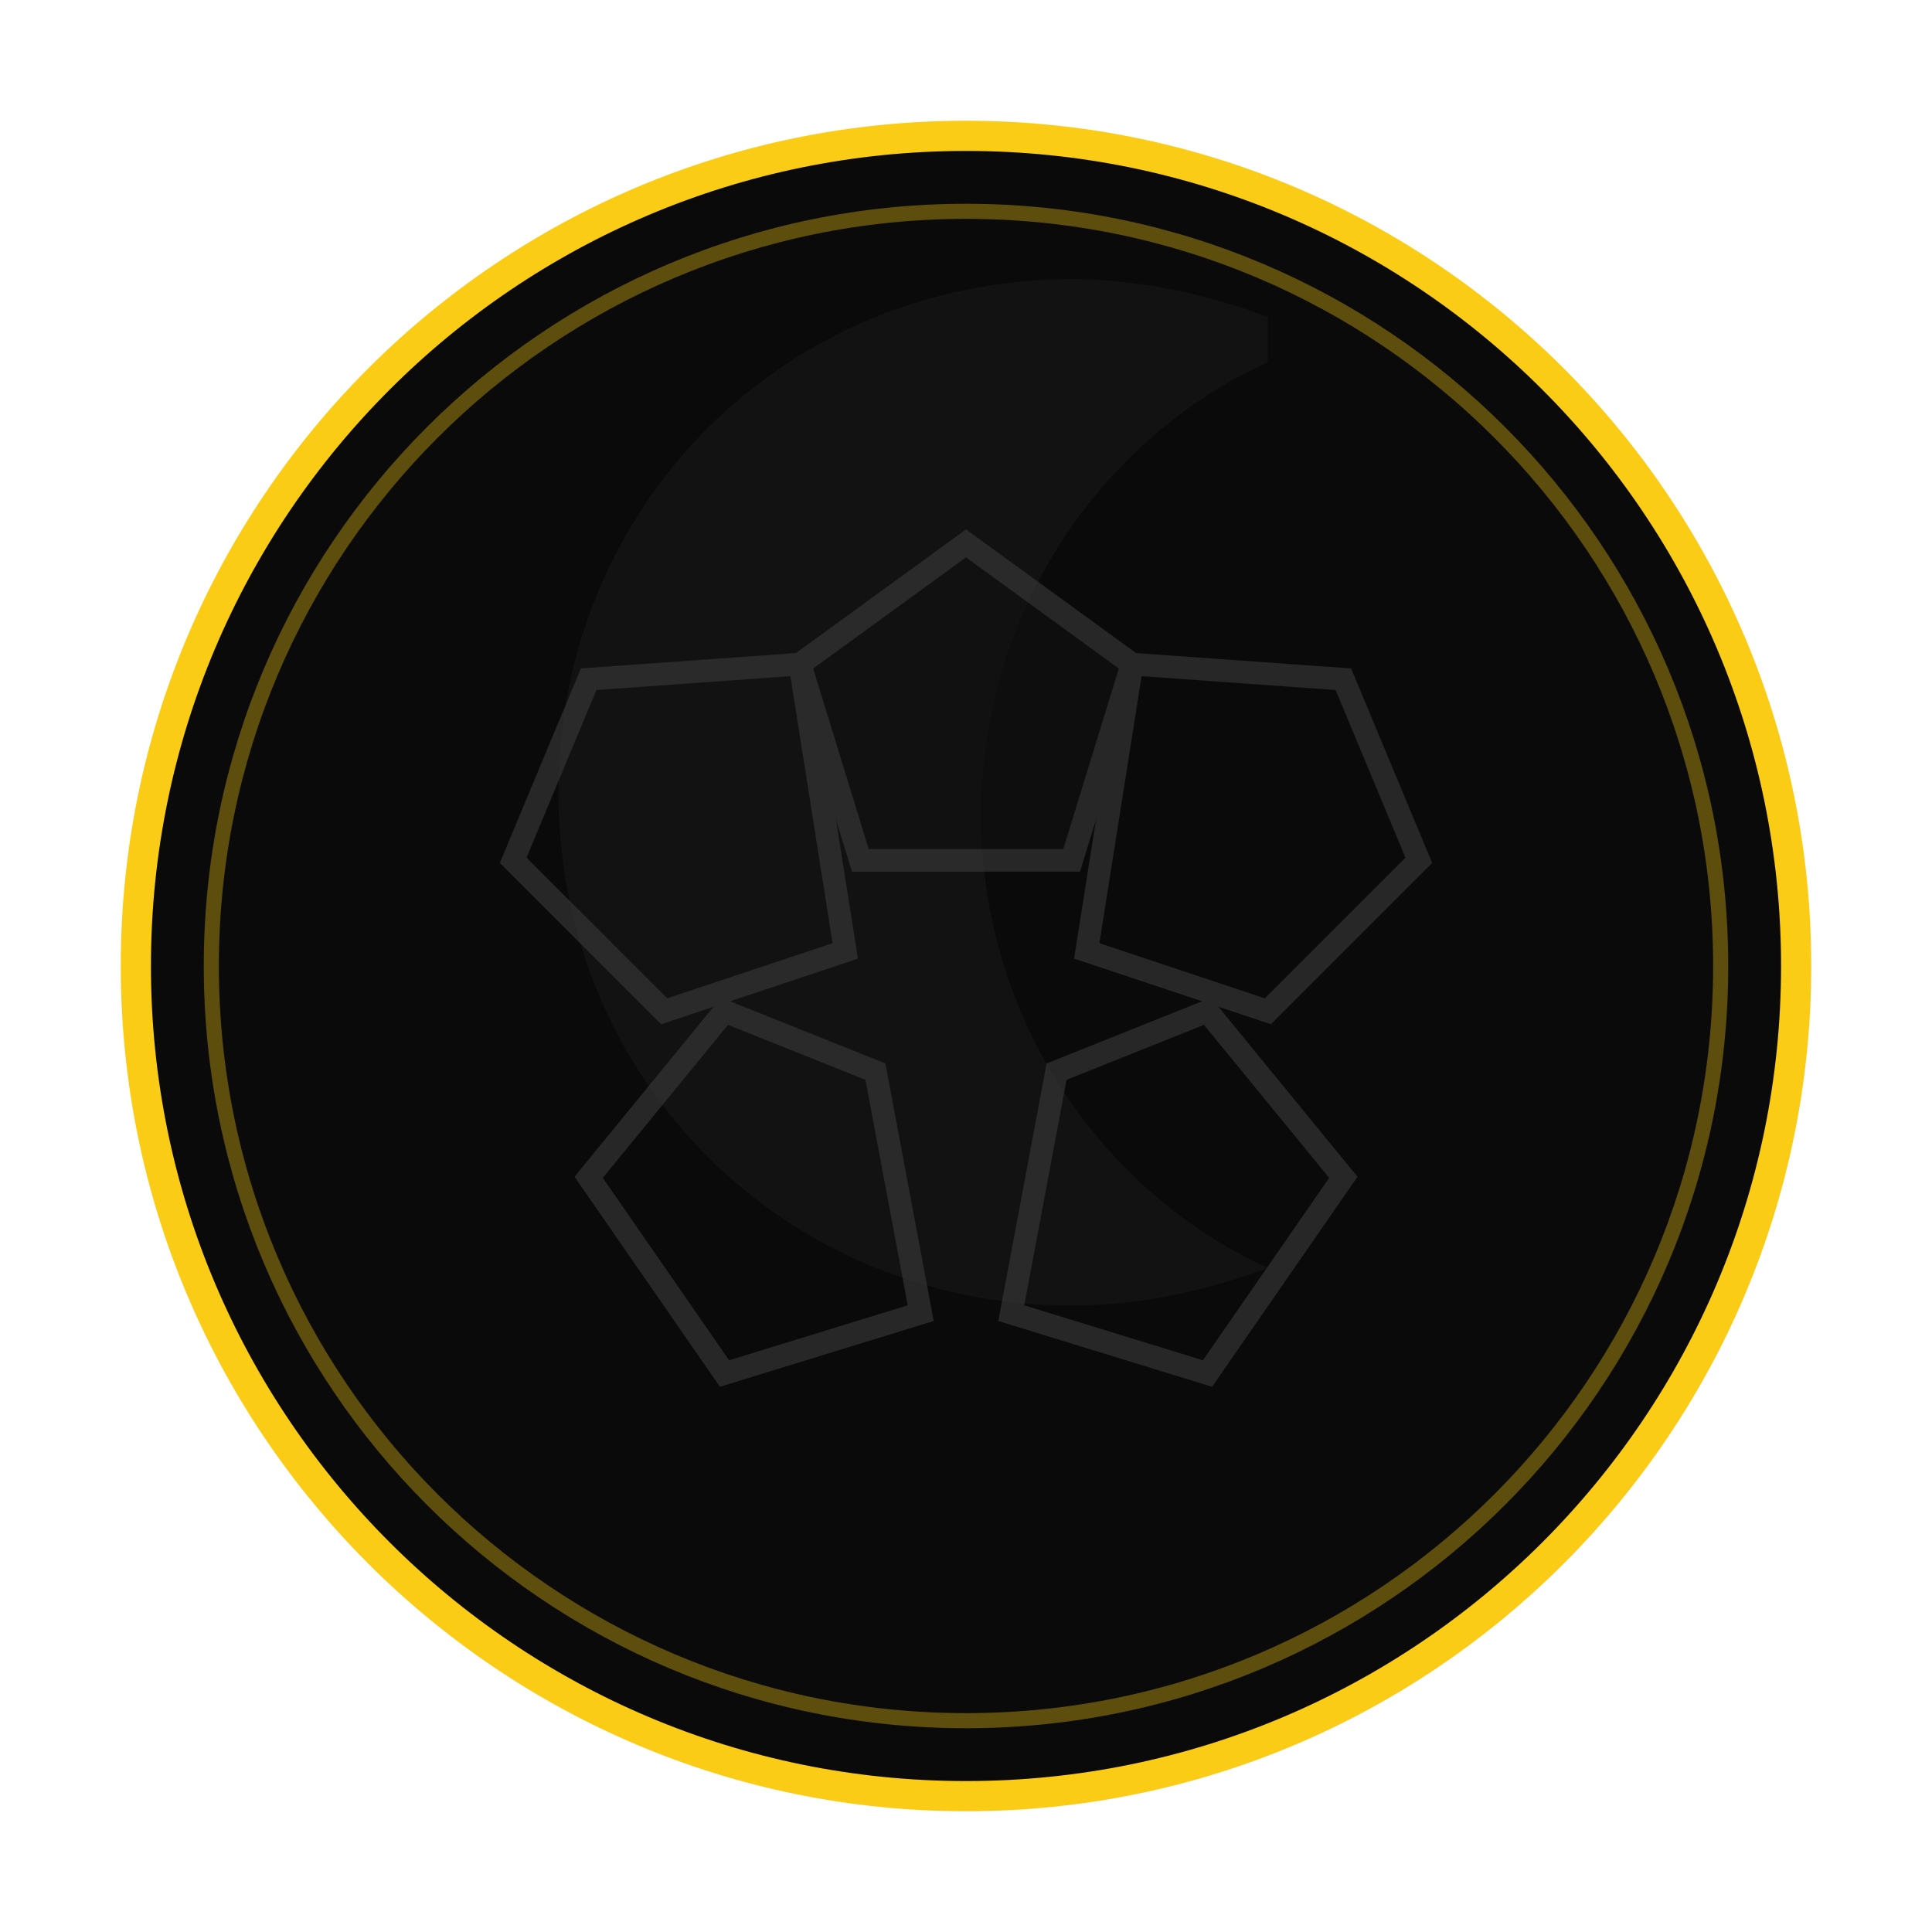
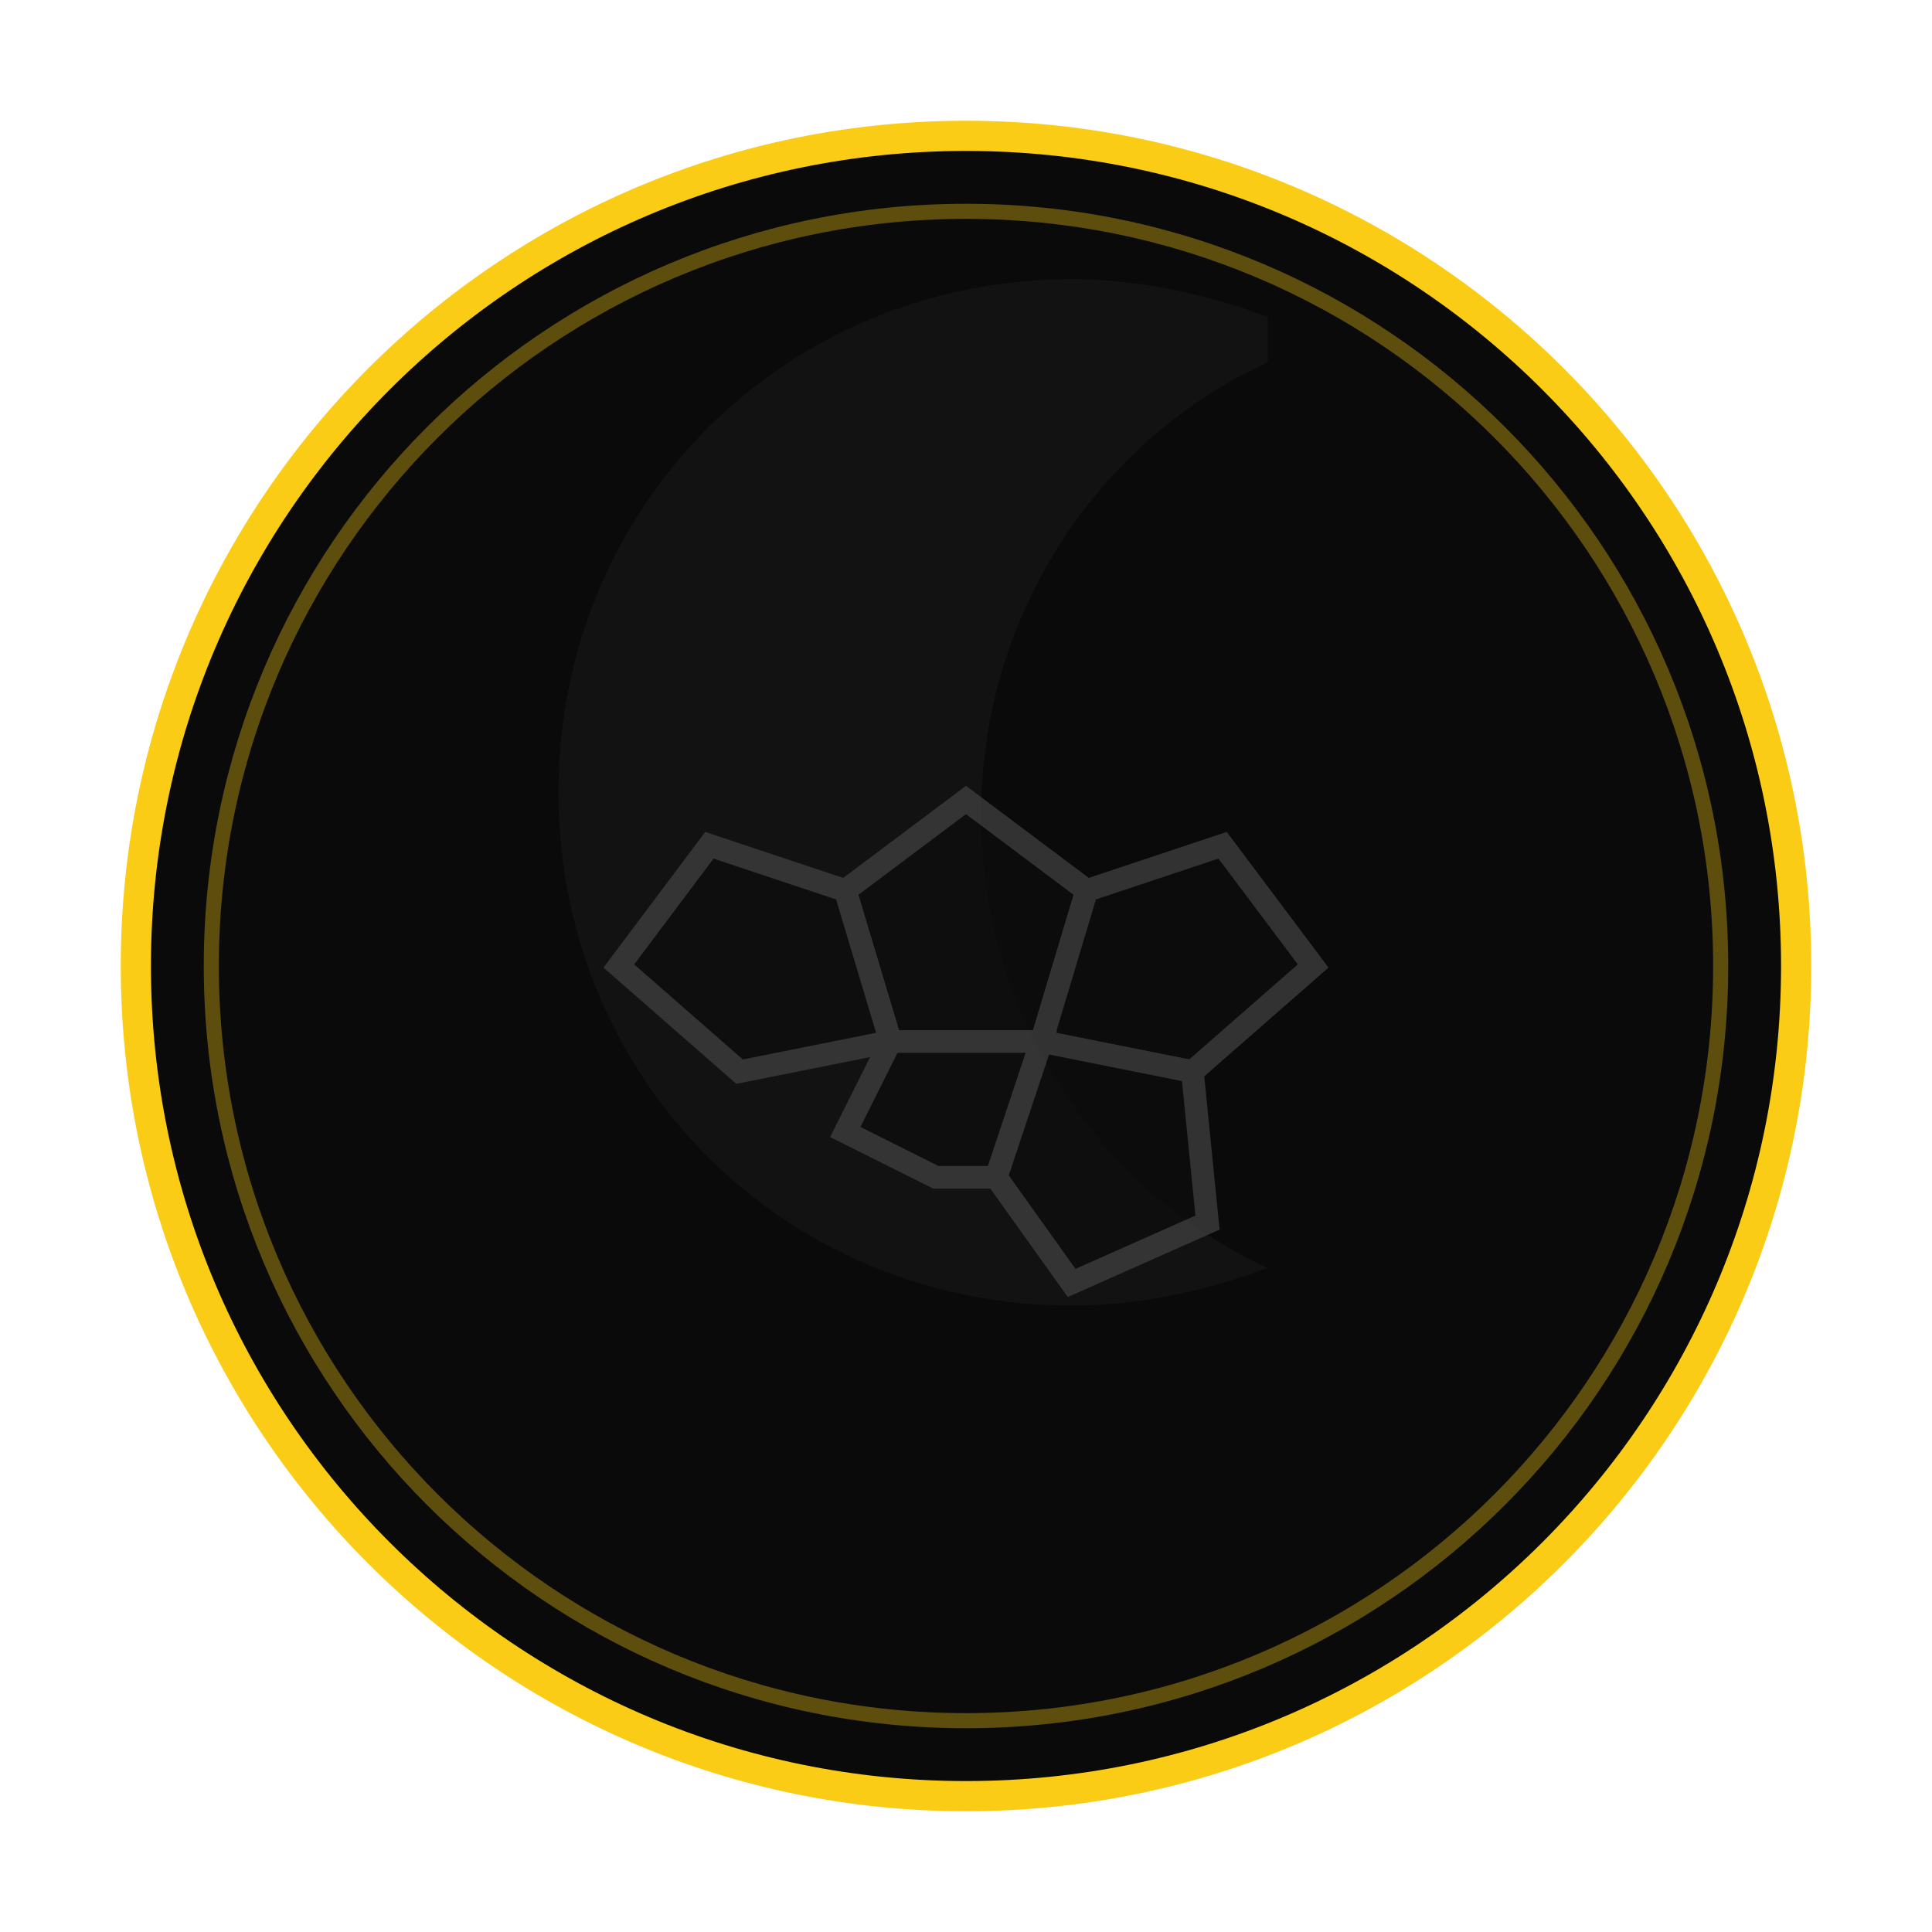
<svg xmlns="http://www.w3.org/2000/svg" width="256" height="256" viewBox="0 0 256 256" fill="none">
  <circle cx="128" cy="128" r="110" fill="#0A0A0A" stroke="#FACC15" stroke-width="4" />
  <path d="M168 48c-22 10-38 33-38 60s16 50 38 60c-8 3-17 5-26 5-38 0-68-30-68-68s30-68 68-68c9 0 18 2 26 5z" fill="#121212" />
-   <g stroke="#3A3A3A" stroke-width="3" opacity="0.6">
-     <path d="M128 72l22 16-8 26h-28l-8-26 22-16z" fill="#111" />
-     <path d="M150 88l28 2 10 24-20 20-24-8 6-38z" />
-     <path d="M106 88l-28 2-10 24 20 20 24-8-6-38z" />
-     <path d="M96 134l-18 22 18 26 26-8-6-32-20-8z" />
-     <path d="M160 134l18 22-18 26-26-8 6-32 20-8z" />
+   <g stroke="#3A3A3A" stroke-width="3" fill="#0D0D0D" opacity="0.85">
+     <polygon points="128,106 144,118 138,138 118,138 112,118" />
+     <polygon points="144,118 162,112 174,128 158,142 138,138" />
+     <polygon points="112,118 94,112 82,128 98,142 118,138" />
+     <polygon points="118,138 138,138 132,156 124,156 112,150" />
+     <polygon points="138,138 158,142 160,162 142,170 132,156" />
  </g>
  <circle cx="128" cy="128" r="100" stroke="#FACC15" stroke-opacity="0.35" stroke-width="2" />
</svg>
